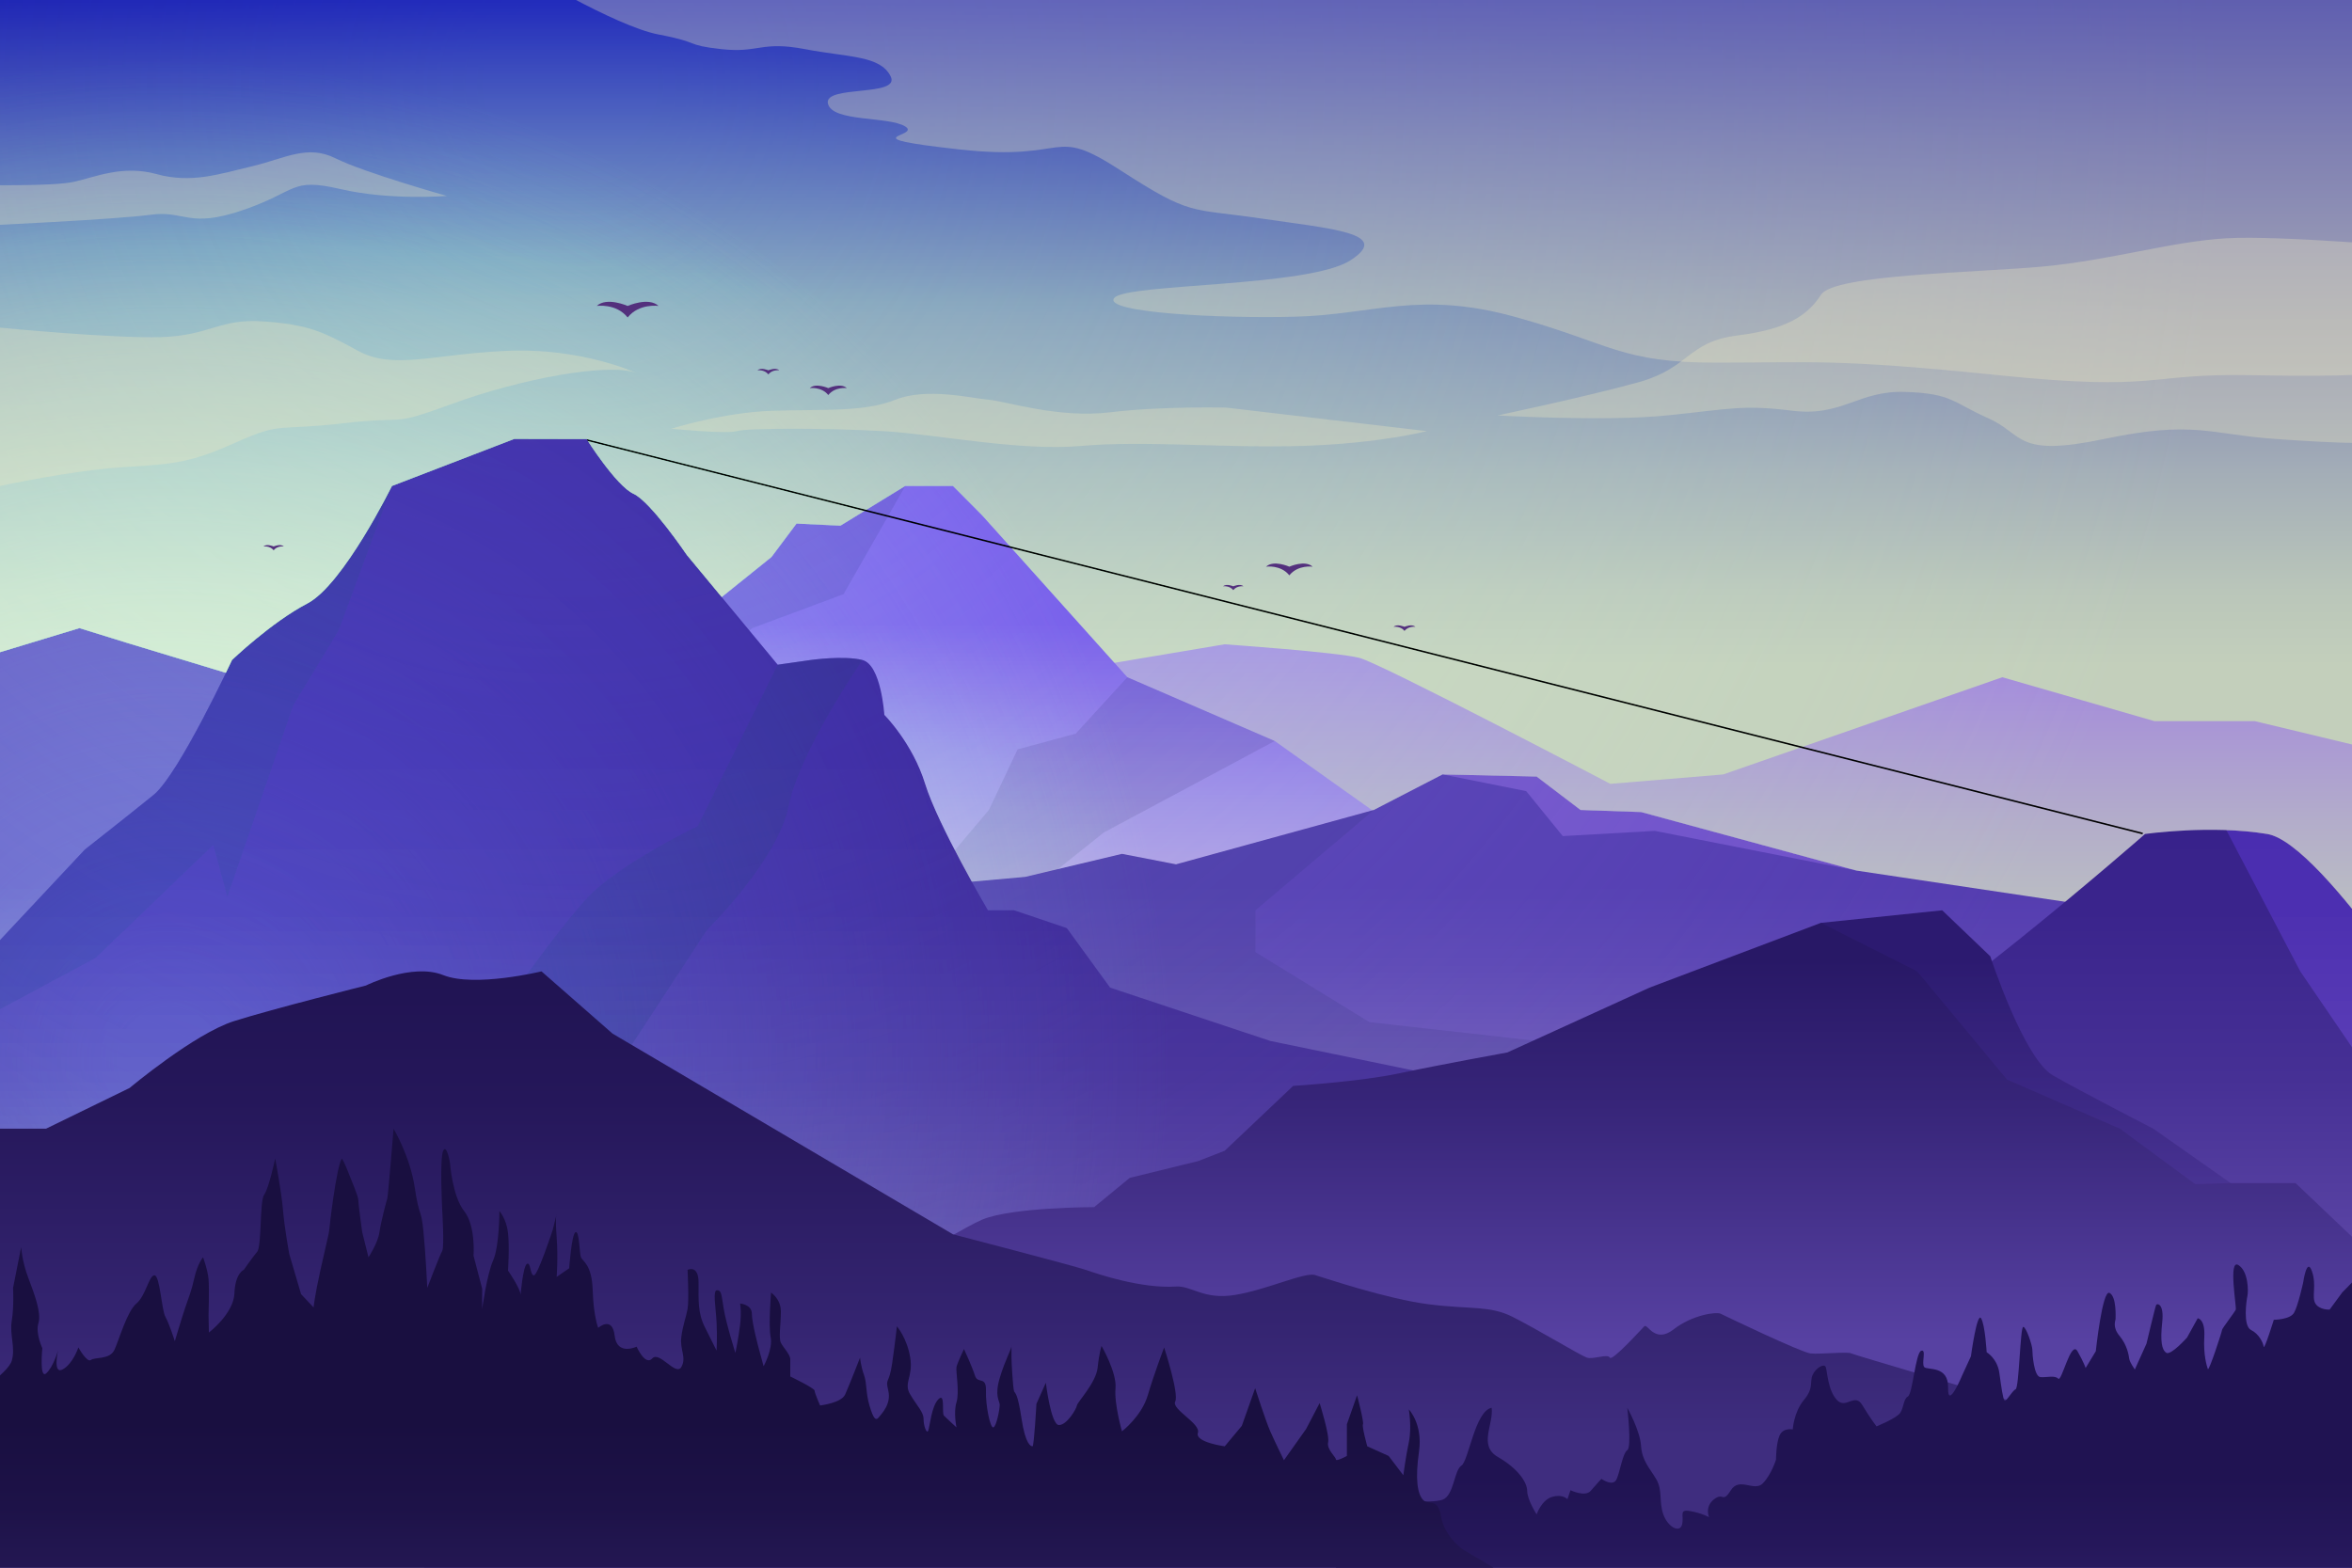
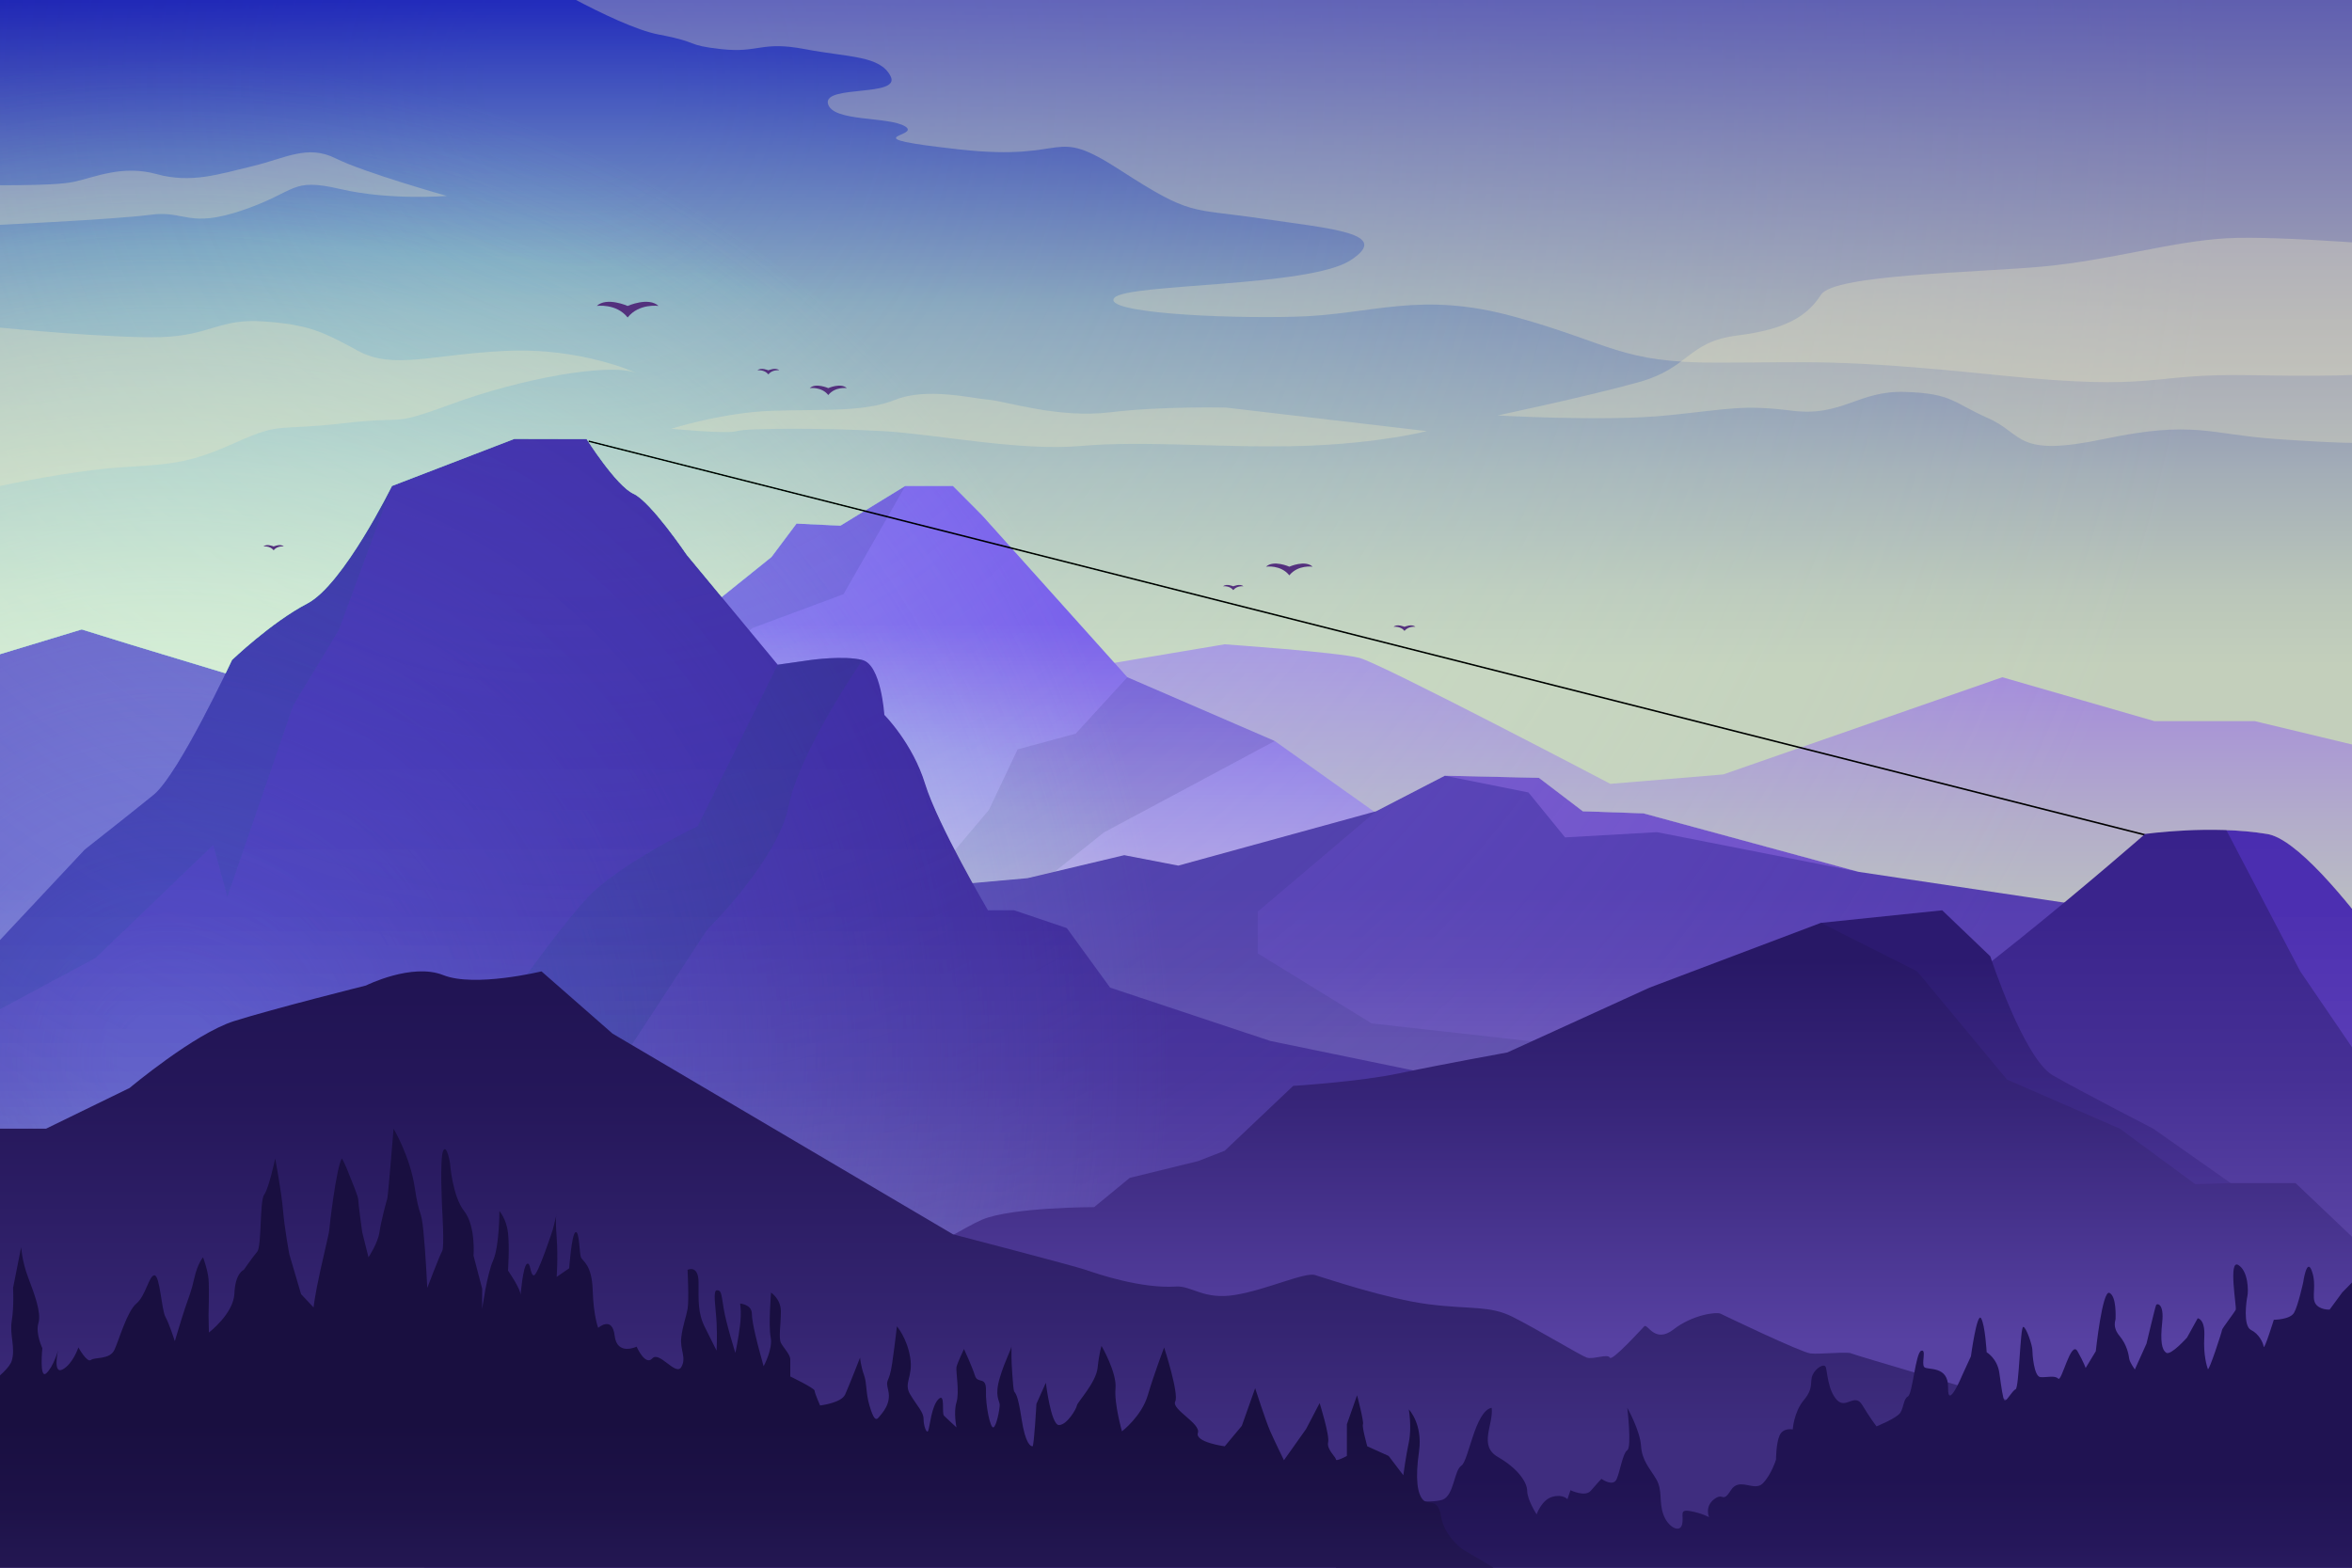
<svg xmlns="http://www.w3.org/2000/svg" xmlns:xlink="http://www.w3.org/1999/xlink" viewBox="0 0 750 500">
  <defs>
    <style>
      .cls-1 {
        fill: url(#linear-gradient-2);
      }

      .cls-2 {
        opacity: .15;
      }

      .cls-2, .cls-3 {
        fill: #272763;
      }

      .cls-4 {
        fill: #53307d;
      }

      .cls-5 {
        fill: url(#linear-gradient-6);
      }

      .cls-6 {
        isolation: isolate;
      }

      .cls-7 {
        fill: #eee8c1;
      }

      .cls-7, .cls-8 {
        opacity: .32;
      }

      .cls-9 {
        fill: url(#radial-gradient-3);
        opacity: .47;
      }

      .cls-9, .cls-10, .cls-11, .cls-8 {
        mix-blend-mode: overlay;
      }

      .cls-12 {
        fill: url(#linear-gradient-5);
      }

      .cls-13 {
        clip-path: url(#clippath);
      }

      .cls-10 {
        fill: url(#radial-gradient-2);
        opacity: .9;
      }

      .cls-14 {
        fill: none;
      }

      .cls-15 {
        fill: url(#linear-gradient-7);
      }

      .cls-3 {
        opacity: .33;
      }

      .cls-16 {
        fill: url(#linear-gradient-9);
      }

      .cls-17 {
        fill: url(#linear-gradient-3);
      }

      .cls-18 {
        fill: url(#linear-gradient);
      }

      .cls-19 {
        fill: url(#radial-gradient);
        stroke: #000;
        stroke-miterlimit: 10;
        stroke-width: .5px;
      }

      .cls-20 {
        fill: url(#linear-gradient-4);
      }

      .cls-21 {
        fill: url(#linear-gradient-8);
      }

      .cls-11 {
        opacity: .1;
      }

      .cls-11, .cls-8 {
        fill: #fff;
      }
    </style>
    <linearGradient id="linear-gradient" x1="375" y1="212.59" x2="375" y2="-27.4" gradientUnits="userSpaceOnUse">
      <stop offset="0" stop-color="#c3cfbb" />
      <stop offset=".1" stop-color="#bac6ba" />
      <stop offset=".26" stop-color="#a3adb7" />
      <stop offset=".46" stop-color="#7e85b2" />
      <stop offset=".7" stop-color="#4a4eac" />
      <stop offset=".97" stop-color="#0809a5" />
      <stop offset="1" stop-color="#0000a4" />
    </linearGradient>
    <clipPath id="clippath">
      <rect class="cls-14" x="0" y="0" width="750" height="500" transform="translate(750 500) rotate(-180)" />
    </clipPath>
    <linearGradient id="linear-gradient-2" x1="289.17" y1="329.44" x2="289.17" y2="183.7" gradientTransform="translate(750) rotate(-180) scale(1 -1)" gradientUnits="userSpaceOnUse">
      <stop offset="0" stop-color="#c3cfbb" />
      <stop offset=".18" stop-color="#bec6bf" />
      <stop offset=".46" stop-color="#b3adca" />
      <stop offset=".82" stop-color="#a286dd" />
      <stop offset="1" stop-color="#9870e8" />
    </linearGradient>
    <linearGradient id="linear-gradient-3" x1="434.67" y1="344.33" x2="434.67" y2="198.74" gradientTransform="translate(750) rotate(-180) scale(1 -1)" gradientUnits="userSpaceOnUse">
      <stop offset=".03" stop-color="#d4bfe0" />
      <stop offset=".32" stop-color="#b9a2e2" />
      <stop offset=".92" stop-color="#7758e7" />
      <stop offset="1" stop-color="#6f4fe8" />
    </linearGradient>
-     <radialGradient id="radial-gradient" cx="435.12" cy="203.07" fx="435.12" fy="203.07" r="180.99" gradientUnits="userSpaceOnUse">
+     <radialGradient id="radial-gradient" cx="435.85" cy="203.49" fx="435.85" fy="203.49" r="180.99" gradientUnits="userSpaceOnUse">
      <stop offset=".05" stop-color="#aeeebf" />
      <stop offset="1" stop-color="#aeeebf" stop-opacity="0" />
    </radialGradient>
-     <linearGradient id="linear-gradient-4" x1="365.33" y1="423" x2="365.33" y2="281.93" gradientTransform="translate(750) rotate(-180) scale(1 -1)" gradientUnits="userSpaceOnUse">
+     <linearGradient id="linear-gradient-4" x1="364.61" y1="423.41" x2="364.61" y2="282.34" gradientTransform="translate(750) rotate(-180) scale(1 -1)" gradientUnits="userSpaceOnUse">
      <stop offset="0" stop-color="#aa94d0" />
      <stop offset=".18" stop-color="#947ec8" />
      <stop offset=".53" stop-color="#715aba" />
      <stop offset=".82" stop-color="#5b44b2" />
      <stop offset="1" stop-color="#543cb0" />
    </linearGradient>
    <linearGradient id="linear-gradient-5" x1="366.5" y1="472" x2="366.5" y2="239" gradientTransform="translate(750) rotate(-180) scale(1 -1)" gradientUnits="userSpaceOnUse">
      <stop offset="0" stop-color="#846dc2" />
      <stop offset=".09" stop-color="#7660b8" />
      <stop offset=".32" stop-color="#5a44a4" />
      <stop offset=".55" stop-color="#463095" />
      <stop offset=".78" stop-color="#3a248c" />
      <stop offset="1" stop-color="#36208a" />
    </linearGradient>
    <radialGradient id="radial-gradient-2" cx="696" cy="337.77" fx="696" fy="337.77" r="320.75" gradientTransform="translate(750) rotate(-180) scale(1 -1)" xlink:href="#radial-gradient" />
    <radialGradient id="radial-gradient-3" cx="568.17" cy="26.61" fx="568.17" fy="26.61" r="533.29" gradientTransform="translate(750) rotate(-180) scale(1 -1)" xlink:href="#radial-gradient" />
    <linearGradient id="linear-gradient-6" x1="298.67" y1="428" x2="298.67" y2="306" gradientTransform="translate(750) rotate(-180) scale(1 -1)" gradientUnits="userSpaceOnUse">
      <stop offset="0" stop-color="#5741a2" />
      <stop offset=".62" stop-color="#372579" />
      <stop offset="1" stop-color="#281866" />
    </linearGradient>
    <linearGradient id="linear-gradient-7" x1="382.43" y1="496" x2="382.43" y2="307.29" gradientTransform="translate(750) rotate(-180) scale(1 -1)" gradientUnits="userSpaceOnUse">
      <stop offset=".2" stop-color="#3f2d7f" />
      <stop offset=".4" stop-color="#342470" />
      <stop offset=".77" stop-color="#25175a" />
      <stop offset="1" stop-color="#201352" />
    </linearGradient>
    <linearGradient id="linear-gradient-8" x1="162.1" y1="583" x2="162.1" y2="471.12" gradientTransform="translate(750) rotate(-180) scale(1 -1)" gradientUnits="userSpaceOnUse">
      <stop offset=".34" stop-color="#3f2d7f" />
      <stop offset=".5" stop-color="#342470" />
      <stop offset=".81" stop-color="#25175a" />
      <stop offset="1" stop-color="#201352" />
    </linearGradient>
    <linearGradient id="linear-gradient-9" x1="510.12" y1="575" x2="510.12" y2="453.74" gradientTransform="translate(750) rotate(-180) scale(1 -1)" gradientUnits="userSpaceOnUse">
      <stop offset=".05" stop-color="#3f2d7f" />
      <stop offset=".44" stop-color="#2b1d5e" />
      <stop offset=".78" stop-color="#1d1248" />
      <stop offset="1" stop-color="#190f40" />
    </linearGradient>
  </defs>
  <g class="cls-6">
    <g id="BACKGROUND">
      <rect class="cls-18" width="750" height="500" />
    </g>
    <g id="OBJECTS">
      <g class="cls-13">
        <path class="cls-1" d="m756.47,239l-37.47-9h-32s-48.5-14-48.5-14l-89,31-36,3s-73-38.33-80-40.17c-7-1.83-43-4.33-43-4.33l-62.5,10.5-169.33,81.75v40.02s604.33,0,604.33,0l-6.53-98.77Z" />
        <g>
          <polygon class="cls-17" points="472 282.92 406.49 236.33 359.5 216 313.16 164.33 303.88 155 288.67 155 268 167.67 254 167 246 177.67 194.67 218.96 158.67 330.99 472 330.99 472 282.92" />
          <polygon class="cls-2" points="406.49 236.33 352 265.5 270 330.99 254 330.99 315.33 258.33 324.5 239 343 234 359.5 216 406.49 236.33" />
          <polygon class="cls-2" points="288.67 155 269 189.5 239.88 200.33 193.5 239.5 177.14 273.49 194.67 218.96 246 177.67 254 167 268 167.67 288.67 155" />
        </g>
        <g>
-           <line class="cls-19" x1="186.99" y1="140.3" x2="683.26" y2="265.85" />
-           <polygon class="cls-20" points="-6 209.83 25.33 200.33 40.67 205.08 80 217 154 269.67 260 285.67 326.94 279.67 357.77 272.33 375 275.67 438.07 258.33 460 247 490 247.67 504 258.33 523.33 259 592 277.67 676.67 290.33 775.33 309.81 775.33 395.17 -6 395.17 -6 209.83" />
-           <polygon class="cls-8" points="460 247 486.67 252.33 498.33 266.67 527.67 265 592 277.67 523.33 259 504 258.33 490 247.67 460 247" />
-           <polygon class="cls-2" points="400.33 303.67 436.67 326 508 334 561.59 395.17 224.94 395.17 257.84 285.34 260 285.67 326.94 279.67 357.77 272.33 375 275.67 438.07 258.33 400.33 290.33 400.33 303.67" />
+           <line class="cls-19" x1="187.71" y1="140.71" x2="683.99" y2="266.27" />
+           <polygon class="cls-20" points="-5.27 210.25 26.06 200.75 41.39 205.5 80.73 217.41 154.73 270.08 260.73 286.08 327.66 280.08 358.5 272.75 375.73 276.08 438.79 258.75 460.73 247.41 490.73 248.08 504.73 258.75 524.06 259.41 592.73 278.08 677.39 290.75 776.06 310.22 776.06 395.58 -5.27 395.58 -5.27 210.25" />
+           <polygon class="cls-8" points="460.73 247.41 487.39 252.75 499.06 267.08 528.39 265.41 592.73 278.08 524.06 259.41 504.73 258.75 490.73 248.08 460.73 247.41" />
+           <polygon class="cls-2" points="401.06 304.08 437.39 326.41 508.73 334.41 562.31 395.58 225.67 395.58 258.56 285.75 260.73 286.08 327.66 280.08 358.5 272.75 375.73 276.08 438.79 258.75 401.06 290.75 401.06 304.08" />
        </g>
        <g>
          <path class="cls-12" d="m784,338s-43-69-61-72-39,0-39,0c0,0-74.2,65-96.1,72-21.9,7-114.9,8-114.9,8l-67.93-14-51.07-17-13.82-19-16.79-5.67h-8.35s-16.04-27.33-20.04-40.33c-4-13-13-22-13-22,0,0-1-16-7-17.5s-16.5,0-16.5,0l-10.5,1.5-29-35s-11.5-17-17-19.5-14.96-17.45-14.96-17.45l-23.04-.05-39,15s-15.5,31.5-27,37.5-24,18-24,18c0,0-17,36.5-25,43-8,6.5-22,17.5-22,17.5l-44,47v194s801,0,801,0v-174Z" />
          <path class="cls-3" d="m225.5,296.5l-24.07,36.76-9.43,22.74-47-12s33.5-50.5,45.5-60.75,32-19.75,32-19.75l25.5-51.5,10.5-1.5s10.5-1.5,16.5,0c0,0-20,29-23.5,46.5s-26,39.5-26,39.5Z" />
          <path class="cls-3" d="m93.5,225l-21,61-4.5-16.5-37.5,36-47.5,25.49v-12.99s44-47,44-47c0,0,14-11,22-17.5,8-6.5,25-43,25-43,0,0,12.5-12,24-18s27-37.5,27-37.5l-17,46-14.5,24Z" />
          <path class="cls-8" d="m784,374.85l-27.53-31.35-22.97-33.69-23.57-45.05h0c4.31.16,8.77.53,13.07,1.24,18,3,61,72,61,72v36.85Z" />
        </g>
        <circle class="cls-10" cx="54" cy="337.77" r="320.75" />
        <circle class="cls-9" cx="181.83" cy="26.61" r="533.29" />
        <g>
          <path class="cls-5" d="m135.33,464.35s96.83-33.01,110.42-37.85c13.58-4.83,57.91-33.5,67.41-37.5s35.74-4,35.74-4l11.35-9.33,21.74-5.33,8.56-3.33,21.81-20.67s21.22-1.33,33.76-4c12.54-2.67,34.54-6.67,34.54-6.67l45.33-20.67,54.67-20.67,38.67-4,15.33,14.67s10.67,32.67,20,38c9.33,5.33,32,17,32,17l24.67,17.34h20.67s35.33,33.56,35.33,33.56v89.1H135.33v-35.65Z" />
          <path class="cls-11" d="m676,360l-36-15.67-28.67-34.53-30.67-15.47,38.67-4,15.33,14.67s10.67,32.67,20,38c9.33,5.33,32,17,32,17l24.67,17.34-11.33.33-24-17.67Z" />
        </g>
        <path class="cls-15" d="m756.47,480.67s-165.13-48.33-166.13-49c-1-.67-10,.33-13,0-3-.33-27.33-12-28.67-12.67-1.33-.67-9,.33-15,5-6,4.67-8.33-2-9.33-1s-10.33,11.33-11,10c-.67-1.33-5.33.67-7.33,0s-16.33-9.33-23.67-13c-7.33-3.67-13.33-2.33-26.67-4-13.33-1.67-33-8.33-36.33-9.33-3.33-1-15.33,4.67-25.46,6.33-10.13,1.67-13.87-3-18.87-2.67-11,.73-25-4-28.85-5.33-3.85-1.33-42.28-11.33-42.28-11.33l-108.54-64-22.67-19.86s-21.33,5.19-31.33,1.19c-10-4-24.67,3.33-24.67,3.33,0,0-29.33,7.33-42,11.33-12.67,4-33.33,21.33-33.33,21.33l-26.67,13H-21.33s0,152,0,152h777.8s0-31.33,0-31.33Z" />
        <g>
          <path class="cls-7" d="m165.33-10.33s30.67,18.67,44.67,21.33,8,3.33,20,4.67c12,1.33,12.67-2.67,26.67,0,14,2.67,24,2,27.33,8.67,3.33,6.67-21.33,2.67-20,8.67,1.33,6,19.33,4,24.67,7.33,5.33,3.33-18.67,3.33,17.33,7.33s28.67-8,51.33,6.67c22.67,14.67,22,12,44.67,15.33,22.67,3.33,42,4.67,28.67,13.33-13.33,8.67-71.33,7.33-75.33,12s33.33,6.67,58,6c24.67-.67,39.33-8.42,70,.13,30.67,8.54,33.33,14.54,64,14.54s38-1.33,90,4c52,5.33,46.32-.67,80.67,0,34.34.67,38.47-.67,38.47-.67V-7s-591.13-3.33-591.13-3.33Z" />
          <path class="cls-7" d="m772,79s-44.63-4-62.07-3c-17.43,1-36.93,7-58.43,9s-66.67,2.5-70.83,9c-4.17,6.5-10.67,11-26.67,13s-15,10.29-31.5,14.9c-16.5,4.6-45,10.6-45,10.6,0,0,34,2,54,0,20-2,24-3.5,40-1.5s21-6.5,36-6,15,3.28,26.5,8.39,8.5,12.61,37,6.61,33.5-1.5,54.5,0,37,2,39.5,0,7-61,7-61Z" />
          <path class="cls-7" d="m455,137.5s-15,3.94-39.5,4.72-50.5-1.78-70.5,0-46-3.72-63.5-4.72-43.5-1-46.5,0-21-.75-21-.75c0,0,16.5-5.25,32.5-5.75,16-.5,29,.5,39-3.5s24.17-.5,29.83,0c5.67.5,22.17,6,38.67,4,16.5-2,37-1.5,37-1.5l64,7.5Z" />
          <path class="cls-7" d="m203,119s-17.5-8.21-41.5-7.1c-24,1.1-36,6.19-47.5-.1-11.5-6.29-16-8.29-30-9.29s-17,4.5-32.5,5C36,108,0,104.5,0,104.5v50.5s23-5,39.5-6c16.5-1,21.5-1.5,36-8,14.5-6.5,12.5-3.5,34-6,21.5-2.5,14,1.38,35-6.31s49.5-13.19,58.5-9.69Z" />
          <path class="cls-7" d="m142.5,62.5s-26.5-7.5-35.5-12-16,0-26.5,2.5-19.5,5.58-30.5,2.54c-11-3.04-19.5.96-26.5,2.46s-29.5,1-29.5,1v13s43-2,54-3.5,12,4.5,29.5-1.5,15-10.42,31-6.71c16,3.71,34,2.21,34,2.21Z" />
        </g>
        <g>
          <path class="cls-4" d="m264.12,123.79s3.98-1.79,5.91,0c0,0-3.71-.55-5.91,2.2-2.2-2.75-5.91-2.2-5.91-2.2,1.92-1.79,5.91,0,5.91,0Z" />
          <path class="cls-4" d="m411.14,180.74s5.01-2.25,7.43,0c0,0-4.66-.69-7.43,2.76-2.76-3.46-7.43-2.76-7.43-2.76,2.42-2.25,7.43,0,7.43,0Z" />
          <path class="cls-4" d="m200.14,97.58s6.65-2.98,9.86,0c0,0-6.19-.92-9.86,3.67-3.67-4.59-9.86-3.67-9.86-3.67,3.21-2.98,9.86,0,9.86,0Z" />
          <path class="cls-4" d="m245.01,118.11s2.34-1.05,3.47,0c0,0-2.18-.32-3.47,1.29-1.29-1.61-3.47-1.29-3.47-1.29,1.13-1.05,3.47,0,3.47,0Z" />
          <path class="cls-4" d="m87.26,174.29s2.19-.98,3.24,0c0,0-2.04-.3-3.24,1.21-1.21-1.51-3.24-1.21-3.24-1.21,1.06-.98,3.24,0,3.24,0Z" />
          <path class="cls-4" d="m393.26,187s2.19-.98,3.24,0c0,0-2.04-.3-3.24,1.21-1.21-1.51-3.24-1.21-3.24-1.21,1.06-.98,3.24,0,3.24,0Z" />
          <path class="cls-4" d="m447.86,199.92s2.34-1.05,3.47,0c0,0-2.18-.32-3.47,1.29-1.29-1.61-3.47-1.29-3.47-1.29,1.13-1.05,3.47,0,3.47,0Z" />
        </g>
        <path class="cls-21" d="m419.33,517s7.37-21,11.85-27.33c4.48-6.33,13.48-11.35,13.48-11.35,0,0,11.67,1.31,15.33,0,3.67-1.31,3.67-9.38,6-10.85,2.33-1.47,4.33-17.47,9.67-18.47.67,5.33-4.33,12.06,2,15.7,6.33,3.64,9.33,8.05,9.33,10.84,0,2.79,3,7.46,3,7.46,0,0,1.58-4.62,4.98-5.59,3.4-.97,4.85.75,4.85.75l.97-2.87s4.69,2.28,6.47.18,3.4-3.8,3.4-3.8c0,0,3.72,2.68,4.85.09s1.94-8.26,3.4-9.23c1.46-.97,0-13.52,0-13.52,0,0,4.05,7.21,4.37,12.06.32,4.85,2.75,7.13,4.85,10.69,2.1,3.55.81,7.13,2.27,11.25,1.46,4.12,5.34,6.06,5.99,3.15.65-2.91-1.13-4.85,2.59-4.21,3.72.65,5.99,1.94,5.99,1.94,0,0-1.46-3.35,1.62-5.72s2.59,1.48,5.34-2.87c2.75-4.35,7.44.62,10.19-2.19,2.75-2.81,4.21-7.58,4.21-7.58,0,0,0-5.1,1.13-7.69s4.21-1.94,4.21-1.94c0,0,.32-5.5,3.56-9.39,3.24-3.88,1.78-5.66,2.75-7.93.97-2.27,3.72-3.85,4.21-2.57s.65,7.43,3.56,10.5c2.91,3.07,5.66-2.43,8.09,1.62s4.53,6.8,4.53,6.8c0,0,6.47-2.59,7.61-4.37,1.13-1.78.97-4.37,2.43-5.18,1.46-.81,2.43-13.92,4.21-14.56,1.78-.65,0,4.08.97,5.19s7.77-.66,7.61,6.62c-.16,7.28,4.53-4.05,4.53-4.05l2.75-5.99s1.94-14.24,3.24-12.14c1.29,2.1,1.78,10.84,1.78,10.84,0,0,3.4,1.94,4.05,6.63.65,4.69,1.13,8.09,1.62,8.74.49.65,2.43-3.07,3.56-3.56,1.13-.49,1.46-19.9,2.43-19.9s2.91,5.99,2.91,7.28.49,8.58,2.59,8.74c2.1.16,4.53-.65,5.66.49s4.05-12.46,6.15-8.74c2.1,3.72,2.59,5.34,2.59,5.34l3.24-5.34s2.1-19.74,4.37-18.61c2.27,1.13,1.94,7.61,1.94,8.25s-1.13,2.59,1.29,5.5c2.43,2.91,2.91,6.15,3.07,7.28.16,1.13,1.78,3.4,1.78,3.4l3.72-8.25s2.75-11.65,3.07-12.3c.32-.65,2.59-.49,1.94,5.5-.65,5.99-.16,8.74,1.29,9.71,1.46.97,6.63-4.85,6.63-4.85l3.4-6.15s2.43.16,2.1,5.99c-.32,5.83.81,9.22,1.13,10.19.32.97,4.53-11.97,4.53-12.46s4.05-5.66,4.37-6.47c.32-.81-2.43-16.18.81-14.24,3.24,1.94,3.24,8.41,2.91,9.87s-1.46,9.55,1.13,10.84,3.88,4.05,4.05,5.34,3.24-8.58,3.24-8.58c0,0,5.18,0,6.47-2.27s2.91-9.71,2.91-9.71c0,0,1.13-8.09,2.75-3.56,1.62,4.53-.16,8.25,1.13,10.36,1.29,2.1,4.53,1.94,4.53,1.94l4.05-5.5,9.55-9.71v114.51h-337.13Z" />
        <path class="cls-16" d="m-10.25,446.25s12.75-8,14-12.25-.75-8.25,0-12.75.42-10.5.42-10.5l2.58-13s.25,4.5,2.25,9.75,4.25,11.25,3.25,14.5,1.25,8,1.25,8c0,0-1,10,1.25,8s3.75-7.25,3.75-7.25c0,0-1.75,7.75,1.5,6s5-7,5-7c0,0,2.75,5,4,4s6,0,7.5-3.25,4-12.25,7-14.75,4-9,5.75-9,2.25,11,3.5,13.25,3,7.75,3,7.75c0,0,2-6.75,3.25-10.5,1.25-3.75,2-5.25,3-9.75s2.75-6.5,2.75-6.5c0,0,1.5,4,1.75,7s0,11.5,0,11.5l.11,5.5s7.89-6,8.14-12.5c.25-6.5,3-7.5,3-7.5,0,0,2.75-4,4.25-5.75s.75-16.25,2.25-18.25,3.5-11.5,3.5-11.5c0,0,2,10.5,2.5,16.5s2,14,2,14l3.75,12.75,4,4.25s.25-3.25,2.25-12.25,2.75-11.75,2.75-12.5c0-.75,2.25-20,4-22.75,0,0,.75,1,2,4.25s3.25,7.75,3.25,9,1.25,10.25,1.25,10.25l2,8s3-4.5,3.5-8,2.25-10,2.5-10.75,2-22.25,2-22.25c0,0,5.25,8.75,6.75,18.75,1.5,10,2,6.25,2.75,13.75s1.25,18.25,1.25,18.25c0,0,4-10.5,4.75-11.75s0-13.25,0-13.25c0,0-.83-16.5.33-18.75,1.17-2.25,2.17,4,2.17,4,0,0,.75,10.5,4.5,15.25,3.75,4.75,3,14.25,3,14.25l2.75,10.5v6.5s1.5-11,3.5-15.5,2-15.75,2-15.75c0,0,2.25,2.5,2.75,7s0,12,0,12c0,0,4,5.75,4,7.75,0,0,.75-9,2-9.87s1,3.63,2.25,3.63,6-14.5,6-14.5l1.25-5s-.5.5,0,7.25c.5,6.75,0,12.75,0,12.75l4-2.75s.75-10.75,2-11.5,1.25,6.75,1.75,8,3.5,2.25,3.75,10.5c.25,8.25,1.75,12,1.75,12,0,0,4.5-4,5.25,2.5.75,6.5,7,3.5,7,3.5,0,0,2.75,6.25,5,3.75s7.5,5.75,9.25,2.75-.5-5.5,0-9.5,1.5-6.25,2-9,0-12.5,0-12.5c0,0,3.5-1.75,3.5,4s-.25,9.75,2,14.25l3.75,7.5s.25-4.25,0-9-1.28-10.25.11-10.25,1.39,1,2.14,5.75c.75,4.75,3.75,14.25,3.75,14.25,0,0,1-4.75,1.5-9s0-6.75,0-6.75c0,0,3.75.25,3.75,3.25s2.25,11.25,2.25,11.25l1.5,5.5s3-5.5,2.25-9.25.12-14.25.12-14.25c0,0,3.13,2,3.13,6s-.75,8.5,0,10,3,3.75,3,5.25v5.5s7.75,3.75,7.75,4.5c0,.75,1.75,4.75,1.75,4.75,0,0,6.75-.75,8-3.5s4.75-11.75,4.75-11.75c0,0,.25,2.75,1.25,5.5s.5,5.5,1.75,9.75,2,5,3,3.75,4-4.25,3-8.5c-1-4.25.25-1.75,1.25-8.75,1-7,1.5-11.75,1.5-11.75,0,0,3.25,3.75,4.25,10,1,6.25-2.25,8,0,11.75s4.25,5.59,4.25,7.8,1,4.95,1.5,3.7,1-7.75,3.25-10,1,4.5,1.75,5.25,4,3.75,4,3.75c0,0-1-4.75,0-8s-.25-10,0-11.25,2.39-5.75,2.39-5.75c0,0,2.66,5.75,3.51,8.5.85,2.75,3.64,0,3.5,4.75-.15,4.75,1.35,12,2.35,11.75s2.08-6,2.04-7.25c-.04-1.25-1.71-2.75,0-8.5,1.71-5.75,3.79-9.25,3.75-10.25-.04-1,.04,3,0,3.75-.04.75.47,10,.84,10.75.37.75,1.12.5,2.37,8.75,1.25,8.25,3,8.8,3.5,8.78.5-.03,1.24-13.53,1.24-13.53l3.01-6.75s1.61,13.5,4.18,13.5,5.62-5.25,5.72-6.25,6.1-7.25,6.6-12c.5-4.75,1.25-7,1.25-7,0,0,4.92,8.5,4.46,13.5-.46,5,2.06,13.75,2.06,13.75,0,0,6.24-4.75,8.23-11.5,1.99-6.75,5.21-15.25,5.21-15.25,0,0,4.81,14.75,3.54,17.25-1.26,2.5,8.22,7,7.23,10-.99,3,8.56,4.28,8.56,4.28l5.45-6.53,4.25-12s3.38,10.5,4.82,13.75c1.43,3.25,4.36,9.22,4.36,9.22l7.07-9.97,4.31-8.25s3.23,10.25,2.71,12.5,2.48,4.68,2.48,5.47,3.5-1.12,3.5-1.12v-10.1s3.25-9.25,3.25-9.25c0,0,2.25,8.5,1.88,9.25-.38.75,1.37,7.03,1.37,7.03l6.81,3.07,4.69,6.16s.75-5.76,1.75-10.51,0-10.5,0-10.5c0,0,4.5,4.62,3.25,13.44-1.25,8.81-.5,13.44,1.25,15.38s4.75-.81,5.75,5.19,5.75,9.75,6.75,10.5,12.75,7.25,12.75,8c0,.75,11,10,11,10H-7.33s-2.92-65.75-2.92-65.75Z" />
      </g>
    </g>
  </g>
</svg>
